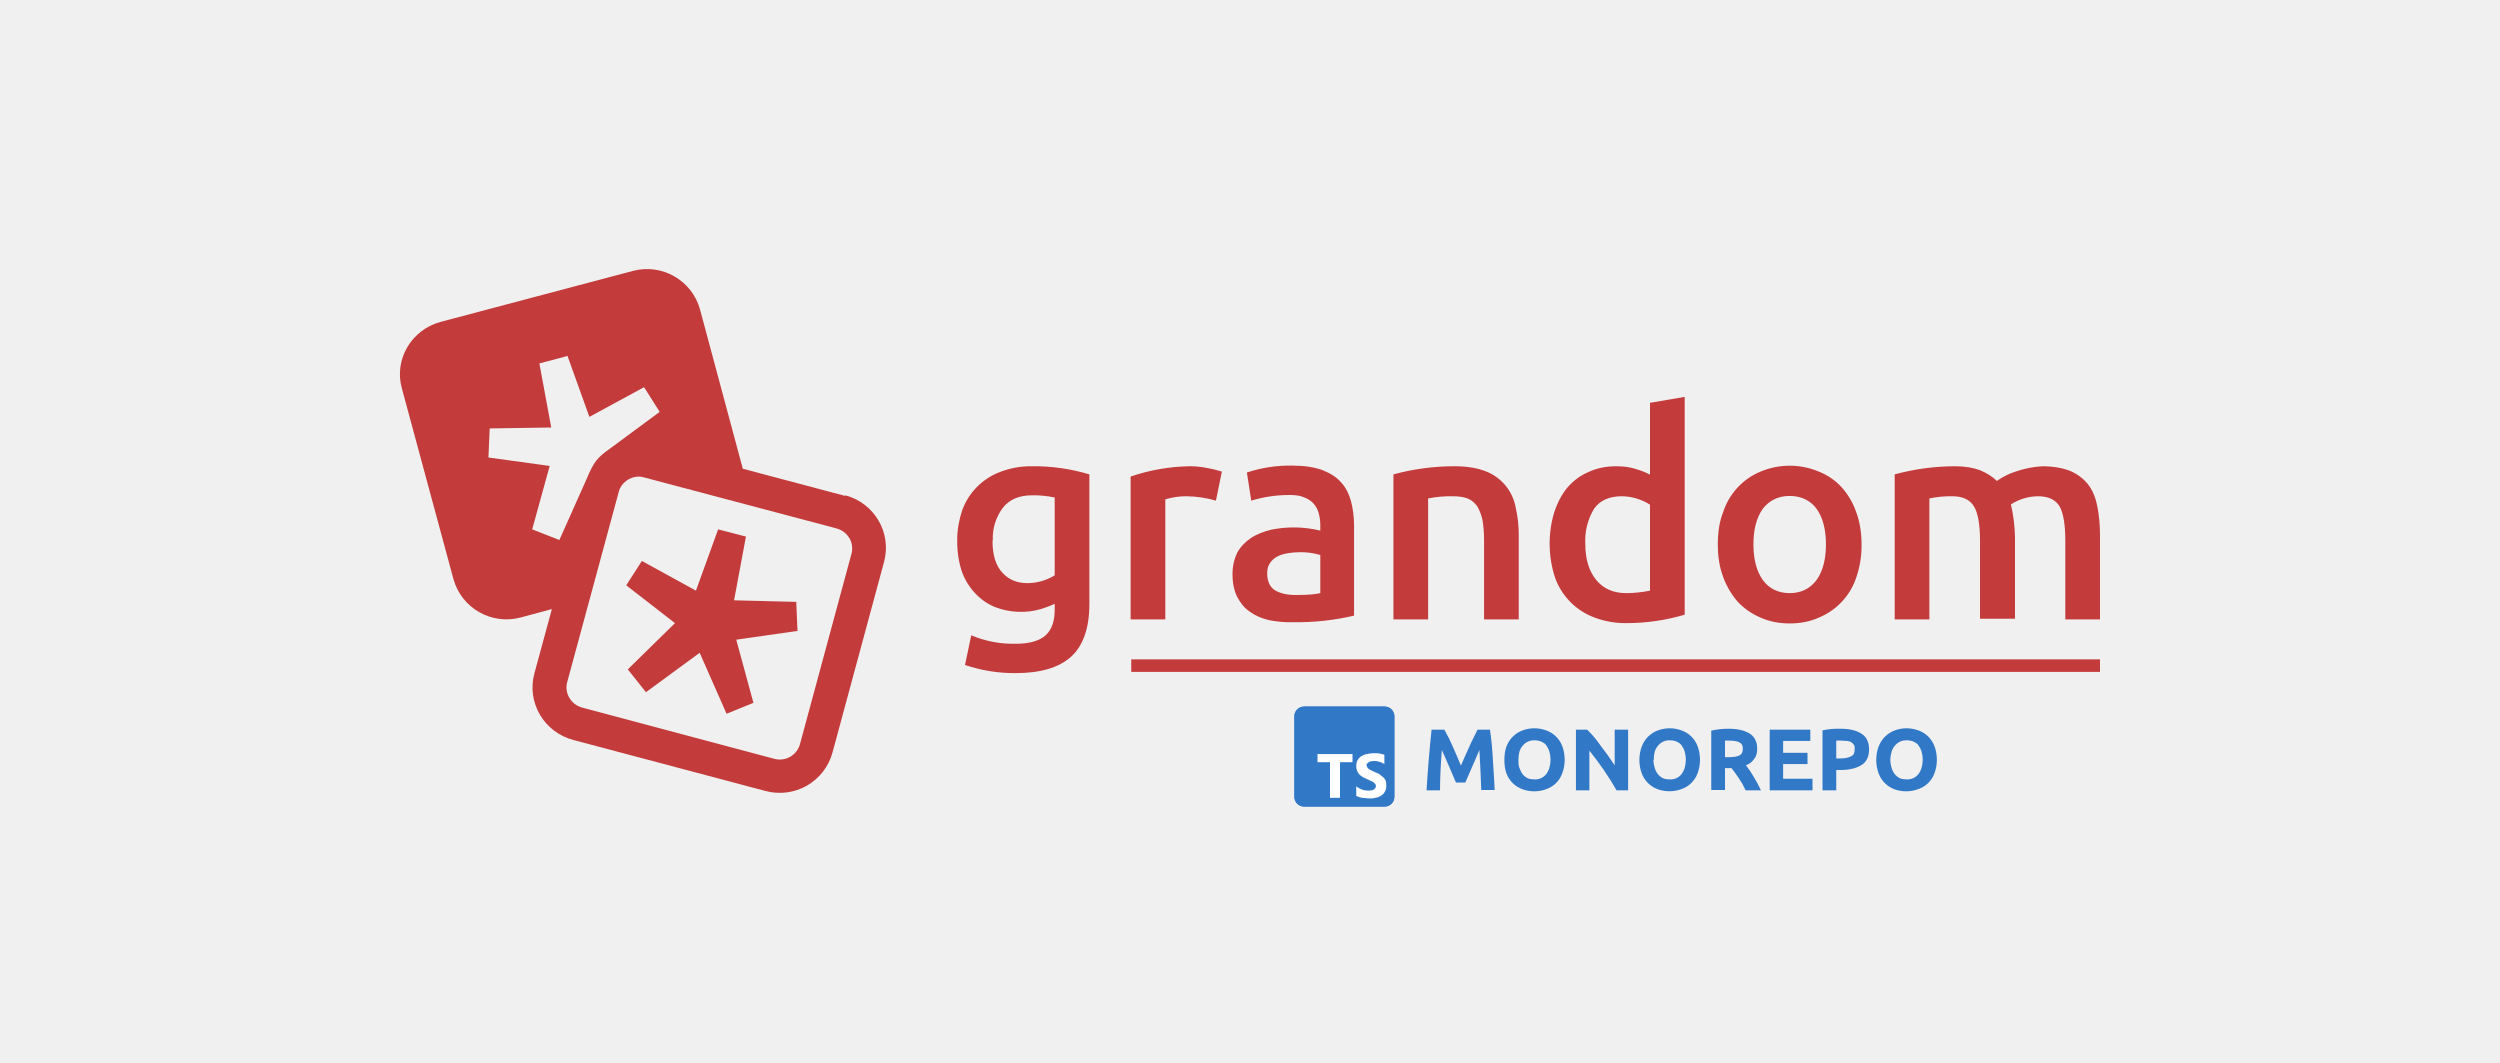
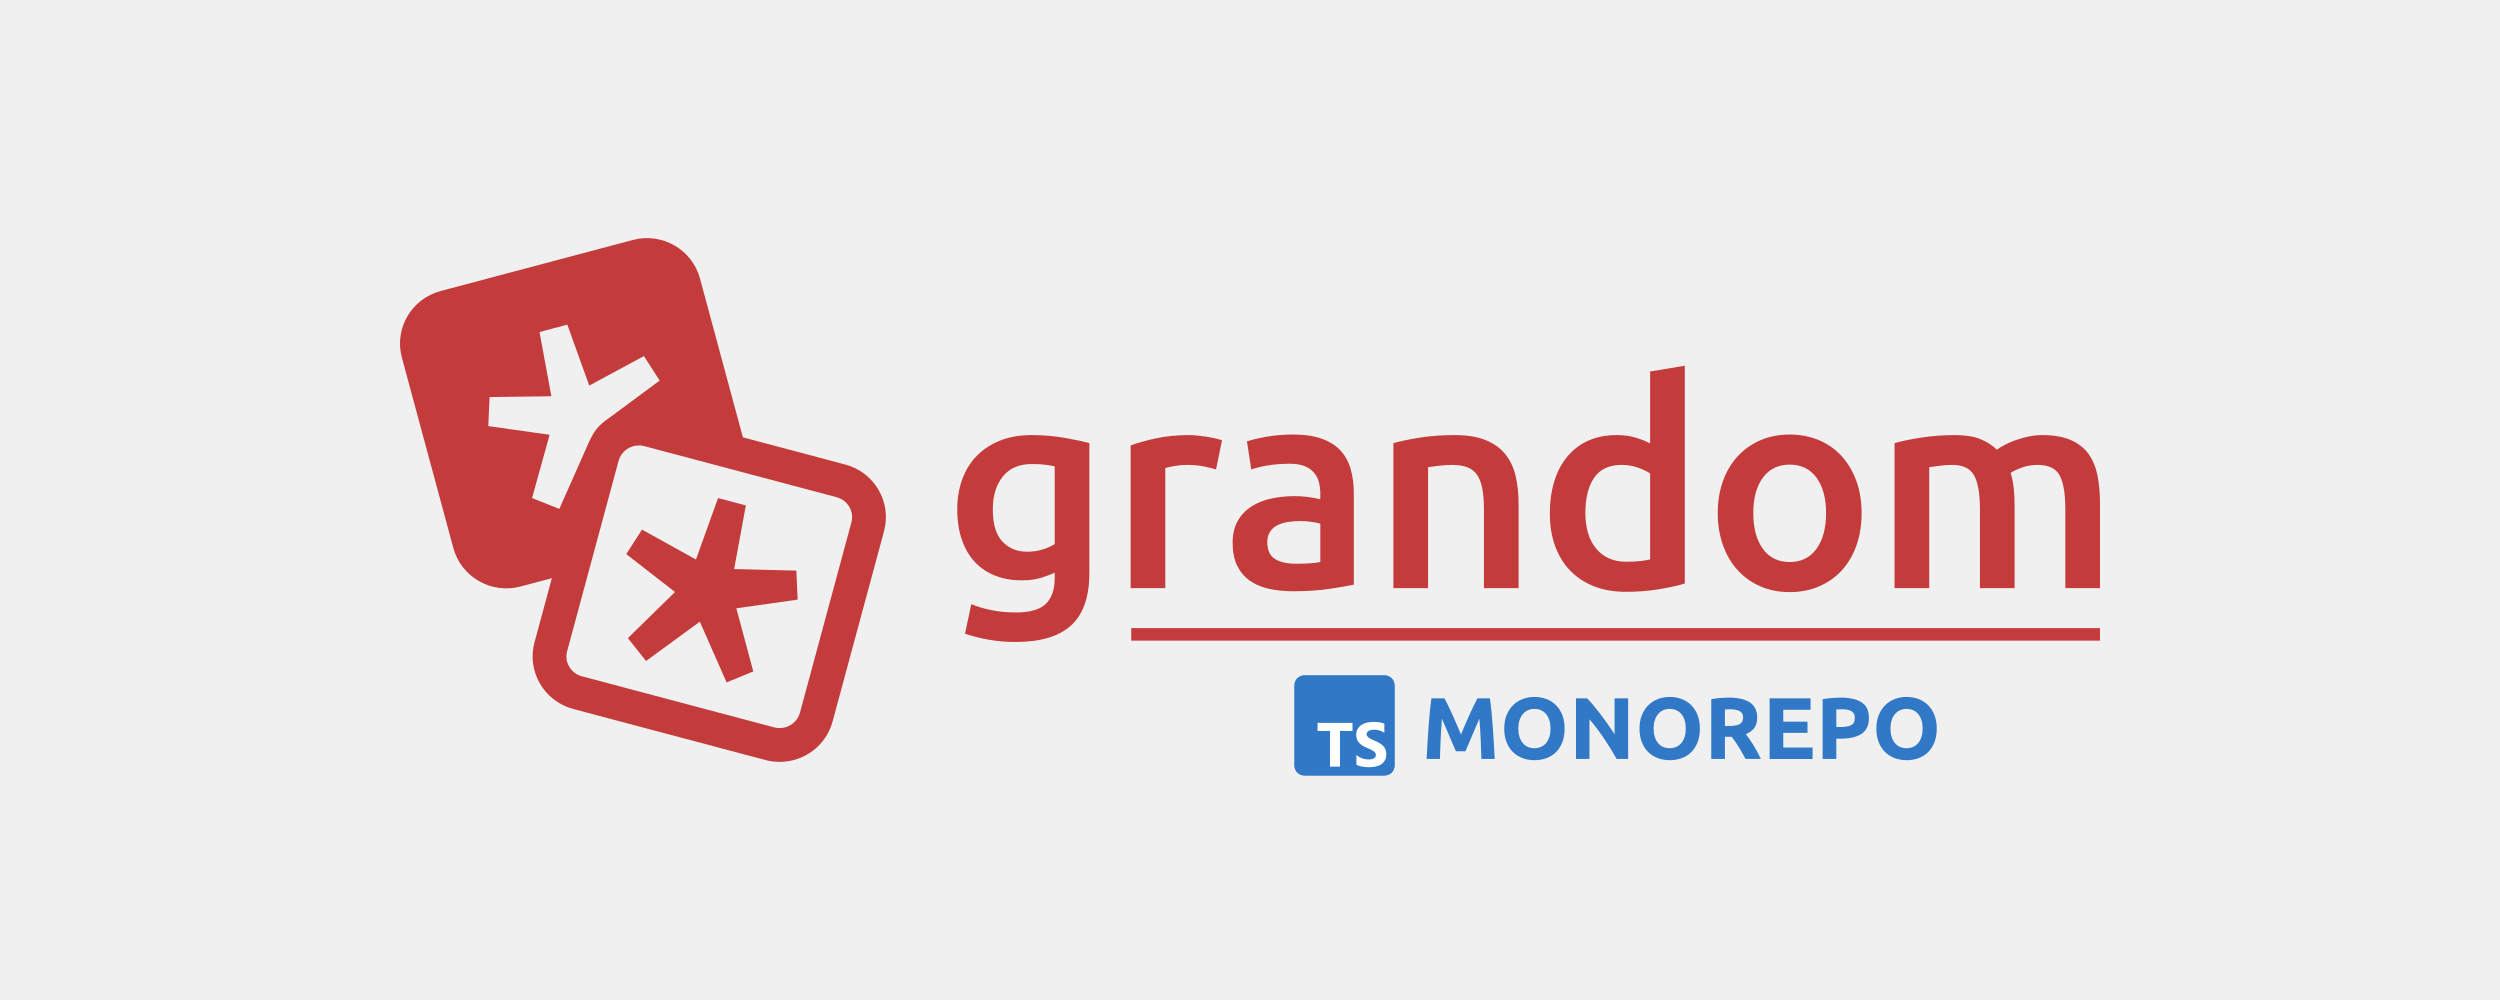
- <svg xmlns="http://www.w3.org/2000/svg" viewBox="0 0 800 340">
-   <path d="M348.6 193.3c0 7.7-2 13.3-5.8 16.8-4 3.6-9.9 5.3-17.9 5.3a49.5 49.5 0 0 1-16.1-2.6l2-9.5a34.5 34.5 0 0 0 14.3 2.7c4.5 0 7.7-1 9.6-2.8 1.9-1.8 2.8-4.5 2.8-8.1v-1.9c-1.1.6-2.6 1.1-4.4 1.7a23.1 23.1 0 0 1-14.6-.6c-2.5-1-4.6-2.5-6.4-4.4a19.7 19.7 0 0 1-4.3-7c-1-3-1.5-6.2-1.5-10 0-3.4.6-6.6 1.6-9.6a20.6 20.6 0 0 1 12.2-12.3 27 27 0 0 1 10-1.8 61.4 61.4 0 0 1 18.5 2.6v41.5Zm-31-20.3c0 4.7 1.1 8.1 3.2 10.3 2 2.2 4.7 3.3 7.9 3.3a16.6 16.6 0 0 0 8.8-2.5v-24.9a32 32 0 0 0-7.3-.7c-4 0-7.2 1.3-9.3 4a16.2 16.2 0 0 0-3.2 10.5ZM389.1 160.2a35.8 35.8 0 0 0-9.4-1.4 22.4 22.4 0 0 0-6.8 1v38.4h-11.1v-45.7a61.2 61.2 0 0 1 18.7-3.3 27.9 27.9 0 0 1 5.5.5 39.6 39.6 0 0 1 5 1.2l-1.9 9.3ZM413.8 149c3.7 0 6.7.5 9.3 1.4 2.5 1 4.5 2.2 6 3.9 1.5 1.6 2.5 3.6 3.2 6 .6 2.3 1 5 1 7.7v29a79.2 79.2 0 0 1-19.4 2.1c-3 .1-5.6-.2-8-.7-2.4-.6-4.4-1.5-6-2.7-1.8-1.2-3-2.8-4-4.7-1-2-1.5-4.4-1.5-7.3 0-2.7.6-5 1.6-7 1.1-1.9 2.6-3.4 4.4-4.6 1.8-1.2 4-2 6.4-2.6a35.9 35.9 0 0 1 15.7.3v-1.9c0-1.2-.2-2.5-.5-3.6a7.6 7.6 0 0 0-1.6-3.1 7.5 7.5 0 0 0-3-2c-1.2-.6-2.8-.8-4.7-.8a41.9 41.9 0 0 0-12.3 1.8l-1.4-9a43.7 43.7 0 0 1 14.8-2.2Zm1 41.4c3.3 0 6-.2 7.7-.6v-12.2a21.7 21.7 0 0 0-6.5-.9c-1.2 0-2.5.1-3.7.3-1.3.2-2.4.5-3.4 1s-1.8 1.2-2.4 2c-.7 1-1 2-1 3.4 0 2.7.9 4.5 2.5 5.5 1.7 1 3.9 1.5 6.7 1.5ZM445.9 151.8a74.3 74.3 0 0 1 19.7-2.6c4 0 7.2.6 9.8 1.6a15.3 15.3 0 0 1 9.6 11.5 39 39 0 0 1 1 9v26.9h-11.1V173c0-2.6-.2-4.8-.5-6.6-.4-1.8-1-3.2-1.7-4.4-.8-1.1-1.8-2-3.1-2.5s-3-.7-4.8-.7a37 37 0 0 0-7.8.7v38.7h-11.1v-46.4ZM539.1 196.7a65.6 65.6 0 0 1-18.8 2.7 28 28 0 0 1-10.1-1.8 21.2 21.2 0 0 1-12.6-12.8 35 35 0 0 1-.3-20.7c1-3.1 2.4-5.8 4.2-8 1.9-2.2 4.1-3.9 6.7-5 2.7-1.3 5.7-1.9 9.1-1.9 2.3 0 4.4.3 6.2.9 1.7.5 3.3 1.1 4.5 1.8v-23l11.1-1.9v69.7Zm-31.8-22.6c0 4.9 1.2 8.7 3.5 11.5 2.3 2.8 5.5 4.2 9.6 4.2a38 38 0 0 0 7.6-.8v-27.5a17.2 17.2 0 0 0-9-2.7c-4 0-7 1.3-8.9 4a19.7 19.7 0 0 0-2.8 11.3ZM595.7 174.2a31 31 0 0 1-1.6 10.3 21 21 0 0 1-12 13.1c-2.8 1.3-6 1.9-9.4 1.9s-6.5-.6-9.4-1.9c-2.8-1.2-5.2-2.9-7.2-5-2-2.3-3.6-5-4.7-8-1.2-3.2-1.7-6.6-1.7-10.4s.5-7.3 1.7-10.3a21 21 0 0 1 12-13 24 24 0 0 1 18.6 0c2.8 1.1 5.3 2.8 7.3 5s3.6 4.9 4.7 8c1.1 3 1.7 6.5 1.7 10.3Zm-11.4 0c0-4.8-1-8.6-3-11.4-2-2.7-5-4.1-8.6-4.1s-6.5 1.4-8.6 4.1c-2 2.8-3 6.6-3 11.4 0 4.8 1 8.6 3 11.4 2 2.8 5 4.2 8.6 4.2s6.5-1.4 8.6-4.2c2-2.8 3-6.6 3-11.4ZM633.6 173c0-5-.6-8.7-1.9-10.9-1.3-2.2-3.6-3.3-7-3.3a32.8 32.8 0 0 0-7.3.7v38.7h-11.1v-46.4a74 74 0 0 1 19.3-2.6c3.3 0 6 .5 8.1 1.3 2.1.9 3.9 2 5.3 3.4a21.5 21.5 0 0 1 6-3 31.9 31.9 0 0 1 8.5-1.7c3.7 0 6.8.6 9.2 1.6 2.4 1.1 4.3 2.6 5.7 4.5s2.3 4.3 2.8 7 .8 5.7.8 9v26.9h-11.1V173c0-5-.6-8.7-1.8-10.9-1.3-2.2-3.6-3.3-7-3.3a16.4 16.4 0 0 0-8.6 2.6 51.9 51.9 0 0 1 1.3 10.4V198h-11.2V173ZM234.9 192.1l3.8-20.4-8.9-2.3-7.1 19.6-17.3-9.5-5 7.8 15.6 12.1-15.1 14.8 5.8 7.3 17.2-12.6 8.6 19.5 8.6-3.5-5.5-20.2 19.6-2.8-.4-9.3-19.9-.5z" style="fill:#c43b3b" />
-   <path d="m270.5 158.7-32.8-8.7L224 99a17.6 17.6 0 0 0-21.5-12.3L141 103c-9.3 2.5-15 12-12.4 21.3l16.5 61a17.6 17.6 0 0 0 21.5 12.3l10-2.7-5.6 20.6c-2.5 9.2 3 18.8 12.5 21.3l61.4 16.3a17.5 17.5 0 0 0 21.5-12.3l16.5-61c2.5-9.2-3-18.8-12.4-21.3Zm-100.2 10.7 5.6-20.3-19.6-2.7.4-9.3 19.7-.3-3.8-20.5 9-2.4 7 19.5 17.5-9.5 5 7.9-15.7 11.6c-4.3 3-5.4 4.4-7.7 9.9l-8.7 19.5-8.7-3.4Zm102.2 7.7-16.5 61a6.7 6.7 0 0 1-8.3 4.7l-61.5-16.4a6.7 6.7 0 0 1-4-3.1 6.4 6.4 0 0 1-.7-5l16.5-60.9c.7-2.8 3.4-4.9 6.5-4.9a7 7 0 0 1 1.7.3l61.5 16.3c1.8.5 3.2 1.6 4.1 3.1.9 1.5 1.1 3.3.7 5Z" style="fill:#c43b3b" />
-   <path d="M462.2 233.5a53.5 53.5 0 0 1 2.6 5.2l1.4 3.2 1.3 3.1 1.3-3a148.2 148.2 0 0 1 4-8.5h4a99.4 99.4 0 0 1 .9 9.3 516.4 516.4 0 0 1 .6 10H474a511.3 511.3 0 0 0-.6-12.8l-1.1 2.6a388.8 388.8 0 0 0-3.4 7.8h-3a602.9 602.9 0 0 0-4.5-10.4 165.3 165.3 0 0 0-.6 12.9h-4.3a427.7 427.7 0 0 1 1.6-19.4h4.1ZM500.7 243.2a12 12 0 0 1-.8 4.3 8.3 8.3 0 0 1-5 5 11.1 11.1 0 0 1-7.6.1 8.6 8.6 0 0 1-5.2-5c-.5-1.3-.7-2.8-.7-4.4s.2-3.2.7-4.4a8.7 8.7 0 0 1 5.2-5.1 10.9 10.9 0 0 1 7.4 0 8.5 8.5 0 0 1 5.2 5c.5 1.3.8 2.8.8 4.5Zm-14.8 0c0 1 0 1.8.3 2.5s.6 1.5 1 2 1 1 1.6 1.3 1.4.4 2.2.4a4.4 4.4 0 0 0 3.8-1.7 6 6 0 0 0 1-2 9.2 9.2 0 0 0 0-5.2c-.2-.7-.6-1.4-1-2s-1-.9-1.6-1.2c-.7-.3-1.4-.4-2.2-.4a4.6 4.6 0 0 0-3.8 1.8c-.4.5-.8 1.1-1 1.9-.2.8-.3 1.6-.3 2.6ZM517.3 252.9a98 98 0 0 0-8.7-12.7v12.7h-4.3v-19.4h3.6a34 34 0 0 1 4.3 5.1 99.8 99.8 0 0 1 4.5 6.3v-11.4h4.3v19.4h-3.7ZM544 243.2a12 12 0 0 1-.8 4.3 8.3 8.3 0 0 1-5.1 5 11.1 11.1 0 0 1-7.5.1 8.6 8.6 0 0 1-5.2-5c-.5-1.3-.8-2.8-.8-4.4s.3-3.2.8-4.4a8.7 8.7 0 0 1 5.2-5.1 10.9 10.9 0 0 1 7.4 0 8.5 8.5 0 0 1 5.2 5c.5 1.3.8 2.8.8 4.5Zm-14.9 0c0 1 .2 1.8.4 2.5s.6 1.5 1 2 1 1 1.6 1.3 1.4.4 2.2.4a4.4 4.4 0 0 0 3.8-1.7 6 6 0 0 0 1-2 9.2 9.2 0 0 0 0-5.2c-.2-.7-.6-1.4-1-2s-1-.9-1.6-1.2c-.7-.3-1.4-.4-2.2-.4a4.6 4.6 0 0 0-3.8 1.8c-.4.5-.8 1.1-1 1.9-.2.8-.3 1.6-.3 2.6ZM553.3 233.2c2.9 0 5.1.6 6.7 1.6 1.5 1 2.3 2.6 2.3 4.8 0 1.4-.3 2.5-1 3.3-.6.9-1.5 1.6-2.6 2a26.3 26.3 0 0 1 2.5 3.7 40.2 40.2 0 0 1 2.3 4.3h-4.9l-1-2-1.2-1.9a53.7 53.7 0 0 0-2.3-3.2H552v7h-4.4v-19a24.8 24.8 0 0 1 5.7-.6Zm.2 3.8H552v5.3h1.2c1.6 0 2.8-.2 3.5-.6.7-.4 1-1.1 1-2.1s-.3-1.6-1-2-1.8-.6-3.2-.6ZM566.3 252.9v-19.4h13v3.6h-8.7v3.8h7.8v3.6h-7.8v4.7h9.4v3.7h-13.7ZM589 233.2c3 0 5.2.6 6.7 1.6 1.6 1 2.4 2.7 2.4 5s-.8 4-2.4 5c-1.6 1-3.8 1.6-6.7 1.6h-1.4v6.5h-4.4v-19.2a24.7 24.7 0 0 1 5.9-.5Zm.4 3.8a16 16 0 0 0-1.8 0v5.7h1.4c1.5 0 2.6-.3 3.4-.7.8-.4 1.1-1.1 1.1-2.3 0-.5 0-1-.2-1.3s-.5-.6-.9-.9c-.3-.2-.8-.3-1.3-.4l-1.8-.1ZM619.8 243.2a12 12 0 0 1-.8 4.3 8.3 8.3 0 0 1-5.1 5 11.1 11.1 0 0 1-7.6.1 8.6 8.6 0 0 1-5.1-5c-.5-1.3-.8-2.8-.8-4.4s.3-3.2.8-4.4a8.7 8.7 0 0 1 5.2-5.1 10.9 10.9 0 0 1 7.4 0 8.5 8.5 0 0 1 5.2 5c.5 1.3.8 2.8.8 4.5Zm-14.9 0c0 1 .2 1.8.4 2.5s.6 1.5 1 2 1 1 1.6 1.3 1.4.4 2.2.4a4.4 4.4 0 0 0 3.8-1.7 6 6 0 0 0 1-2 9.2 9.2 0 0 0 0-5.2c-.2-.7-.6-1.4-1-2s-1-.9-1.6-1.2c-.7-.3-1.4-.4-2.2-.4a4.6 4.6 0 0 0-3.8 1.8c-.4.5-.8 1.1-1 1.9-.2.8-.4 1.6-.4 2.6Z" style="fill:#3178c6" />
-   <rect x="414.2" y="226.1" width="32" height="32" rx="3.1" ry="3.1" style="fill:#3178c6" />
-   <rect x="414.2" y="226.1" width="32" height="32" rx="3.1" ry="3.1" style="fill:#3178c6" />
-   <path d="M434 251.6v3.1c.6.3 1.2.5 1.9.6l2.2.2c.7 0 1.4 0 2-.2.8-.1 1.4-.4 1.9-.7a3.6 3.6 0 0 0 1.6-3.3c0-.5 0-1-.2-1.5s-.5-.8-.8-1.1l-1.1-.9c-.4-.3-1-.5-1.5-.7a19 19 0 0 1-2-1l-.5-.6-.2-.6c0-.2 0-.4.2-.6l.5-.4.7-.3 1-.1a6.2 6.2 0 0 1 3.3 1v-3l-1.6-.4a11.6 11.6 0 0 0-4 .2c-.7.1-1.3.4-1.8.7-.5.3-.9.8-1.2 1.3-.3.5-.4 1.1-.4 1.9 0 1 .3 1.7.8 2.4.5.6 1.4 1.2 2.4 1.6l1.3.6 1 .5.6.6a1.2 1.2 0 0 1 0 1.3l-.4.4-.7.3-1 .1a6 6 0 0 1-4-1.4Zm-5.2-7.7h4v-2.6h-11.2v2.6h4v11.4h3.2V244Z" style="fill:#fff;fill-rule:evenodd" />
-   <path style="fill:#c43b3b" d="M362 211h310v4H362z" />
+ <svg xmlns="http://www.w3.org/2000/svg" viewBox="0 0 800 320">
+   <g id="a">
+     <g>
+       <g>
+         <path d="M348.596,183.335c0,7.641-1.941,13.234-5.823,16.78-3.883,3.545-9.827,5.319-17.835,5.319-2.934,0-5.792-.245-8.573-.733-2.783-.49-5.304-1.132-7.565-1.926l2.017-9.445c1.894,.794,4.049,1.436,6.464,1.926,2.414,.488,5.027,.733,7.84,.733,4.462,0,7.641-.918,9.536-2.751,1.894-1.834,2.842-4.555,2.842-8.161v-1.833c-1.1,.55-2.553,1.1-4.355,1.65-1.804,.55-3.867,.825-6.189,.825-3.057,0-5.854-.489-8.39-1.468-2.537-.976-4.708-2.414-6.51-4.309-1.804-1.894-3.209-4.264-4.218-7.107-1.009-2.842-1.513-6.128-1.513-9.858,0-3.484,.534-6.693,1.604-9.628,1.069-2.934,2.627-5.44,4.677-7.519,2.047-2.077,4.539-3.698,7.473-4.86,2.934-1.161,6.265-1.742,9.995-1.742,3.606,0,7.029,.275,10.27,.825,3.239,.55,5.99,1.132,8.253,1.742v41.537Zm-30.901-20.356c0,4.708,1.023,8.147,3.072,10.316,2.047,2.17,4.691,3.255,7.932,3.255,1.772,0,3.439-.243,4.998-.733,1.558-.489,2.827-1.069,3.805-1.742v-24.849c-.795-.183-1.774-.351-2.934-.504-1.162-.152-2.629-.229-4.402-.229-4.034,0-7.122,1.33-9.261,3.989-2.14,2.659-3.209,6.16-3.209,10.499Z" style="fill:#c43b3b;" />
+         <path d="M389.125,150.233c-.917-.305-2.186-.626-3.805-.963-1.62-.335-3.5-.504-5.639-.504-1.223,0-2.522,.123-3.897,.367-1.375,.245-2.338,.458-2.888,.642v38.42h-11.095v-45.664c2.139-.794,4.814-1.543,8.023-2.247,3.209-.702,6.77-1.054,10.683-1.054,.733,0,1.589,.046,2.567,.138,.977,.092,1.956,.215,2.934,.367,.977,.153,1.926,.337,2.842,.55,.917,.215,1.651,.413,2.201,.596l-1.926,9.353Z" style="fill:#c43b3b;" />
+         <path d="M413.79,139.046c3.668,0,6.754,.458,9.261,1.376,2.506,.917,4.507,2.201,6.006,3.851,1.497,1.651,2.567,3.654,3.209,6.006,.642,2.354,.963,4.937,.963,7.748v29.067c-1.712,.367-4.296,.811-7.749,1.329-3.455,.519-7.351,.78-11.691,.78-2.874,0-5.502-.275-7.886-.825-2.384-.55-4.417-1.435-6.098-2.659-1.682-1.222-2.996-2.812-3.943-4.769-.948-1.955-1.421-4.37-1.421-7.243,0-2.751,.534-5.073,1.605-6.969,1.069-1.894,2.521-3.439,4.355-4.631,1.834-1.191,3.957-2.047,6.373-2.567,2.414-.519,4.935-.779,7.564-.779,1.222,0,2.506,.078,3.851,.229,1.344,.153,2.781,.413,4.31,.779v-1.834c0-1.284-.153-2.506-.459-3.668-.306-1.161-.84-2.185-1.604-3.072-.765-.885-1.774-1.573-3.026-2.063-1.254-.489-2.828-.734-4.722-.734-2.568,0-4.921,.183-7.061,.55-2.14,.367-3.883,.795-5.227,1.283l-1.375-8.986c1.405-.489,3.452-.977,6.144-1.467,2.689-.488,5.562-.733,8.619-.733Zm.917,41.354c3.423,0,6.021-.183,7.794-.55v-12.287c-.611-.183-1.498-.367-2.659-.551-1.162-.183-2.446-.275-3.851-.275-1.224,0-2.461,.091-3.714,.275-1.254,.184-2.383,.52-3.392,1.009-1.009,.49-1.819,1.178-2.43,2.063-.611,.887-.917,2.003-.917,3.347,0,2.629,.825,4.448,2.476,5.456,1.65,1.008,3.881,1.512,6.693,1.512Z" style="fill:#c43b3b;" />
+         <path d="M445.883,141.797c2.139-.611,4.92-1.192,8.343-1.742,3.423-.55,7.213-.825,11.371-.825,3.911,0,7.182,.536,9.811,1.605,2.627,1.07,4.722,2.567,6.281,4.493s2.659,4.249,3.301,6.969c.642,2.721,.962,5.701,.962,8.94v26.958h-11.094v-25.216c0-2.567-.169-4.752-.504-6.556-.337-1.802-.887-3.269-1.651-4.401-.765-1.13-1.804-1.956-3.117-2.476-1.316-.519-2.92-.779-4.814-.779-1.407,0-2.874,.092-4.401,.275-1.529,.183-2.66,.336-3.393,.458v38.695h-11.094v-46.397Z" style="fill:#c43b3b;" />
+         <path d="M539.136,186.728c-2.201,.673-4.967,1.283-8.299,1.833s-6.831,.825-10.499,.825c-3.791,0-7.184-.582-10.178-1.742-2.996-1.161-5.548-2.827-7.657-4.998-2.109-2.169-3.729-4.798-4.86-7.886-1.132-3.086-1.697-6.556-1.697-10.408,0-3.789,.473-7.228,1.421-10.315,.947-3.086,2.339-5.731,4.172-7.932,1.834-2.201,4.065-3.897,6.694-5.089,2.627-1.192,5.653-1.788,9.078-1.788,2.322,0,4.37,.275,6.143,.825,1.772,.55,3.301,1.162,4.584,1.834v-23.016l11.095-1.834v69.688Zm-31.818-22.649c0,4.891,1.161,8.727,3.484,11.508,2.323,2.782,5.532,4.172,9.629,4.172,1.772,0,3.285-.076,4.539-.23,1.252-.152,2.276-.321,3.071-.504v-27.508c-.978-.672-2.277-1.298-3.897-1.879-1.62-.58-3.347-.871-5.181-.871-4.034,0-6.985,1.375-8.848,4.126-1.866,2.751-2.797,6.48-2.797,11.187Z" style="fill:#c43b3b;" />
+         <path d="M595.711,164.17c0,3.791-.55,7.244-1.65,10.362-1.1,3.117-2.659,5.777-4.677,7.977-2.018,2.201-4.447,3.913-7.29,5.135-2.842,1.222-5.976,1.833-9.399,1.833s-6.542-.611-9.352-1.833c-2.812-1.222-5.227-2.934-7.244-5.135-2.017-2.2-3.591-4.86-4.722-7.977-1.132-3.118-1.697-6.571-1.697-10.362s.565-7.228,1.697-10.315c1.131-3.086,2.719-5.731,4.768-7.932,2.047-2.201,4.477-3.897,7.29-5.089,2.811-1.192,5.899-1.788,9.261-1.788s6.464,.596,9.307,1.788c2.842,1.192,5.272,2.888,7.29,5.089,2.017,2.201,3.59,4.845,4.722,7.932,1.13,3.087,1.696,6.526,1.696,10.315Zm-11.37,0c0-4.768-1.025-8.542-3.071-11.324-2.049-2.781-4.906-4.172-8.574-4.172s-6.526,1.391-8.573,4.172c-2.048,2.783-3.072,6.556-3.072,11.324,0,4.83,1.024,8.651,3.072,11.462,2.047,2.812,4.906,4.218,8.573,4.218s6.525-1.405,8.574-4.218c2.047-2.811,3.071-6.632,3.071-11.462Z" style="fill:#c43b3b;" />
+         <path d="M633.58,162.978c0-5.011-.627-8.633-1.879-10.866-1.254-2.231-3.592-3.347-7.015-3.347-1.224,0-2.567,.092-4.034,.275-1.467,.183-2.568,.336-3.301,.458v38.695h-11.094v-46.397c2.139-.611,4.935-1.192,8.39-1.742,3.453-.55,7.106-.825,10.958-.825,3.3,0,6.006,.428,8.114,1.284,2.109,.857,3.865,1.987,5.272,3.393,.672-.489,1.527-1.009,2.568-1.559,1.039-.55,2.201-1.054,3.484-1.513,1.283-.459,2.643-.84,4.08-1.147,1.436-.305,2.889-.458,4.355-.458,3.728,0,6.8,.536,9.215,1.605,2.414,1.07,4.31,2.567,5.685,4.493s2.322,4.249,2.842,6.969c.519,2.721,.78,5.701,.78,8.94v26.958h-11.095v-25.216c0-5.011-.611-8.633-1.833-10.866-1.224-2.231-3.576-3.347-7.061-3.347-1.774,0-3.455,.291-5.043,.871-1.59,.582-2.783,1.146-3.576,1.696,.488,1.529,.825,3.149,1.008,4.86,.183,1.712,.275,3.546,.275,5.502v26.5h-11.095v-25.216Z" style="fill:#c43b3b;" />
+       </g>
+       <g>
+         <polygon points="234.923 182.095 238.674 161.737 229.775 159.373 222.706 179.048 205.44 169.473 200.401 177.315 216.003 189.442 200.921 204.195 206.726 211.524 223.948 198.936 232.514 218.374 241.056 214.856 235.617 194.652 255.245 191.883 254.836 182.594 234.923 182.095" style="fill:#c43b3b;" />
+         <path d="M270.481,148.65l-32.753-8.7-13.744-50.851c-2.509-9.284-12.135-14.793-21.499-12.305l-61.469,16.328c-9.364,2.488-14.922,12.03-12.413,21.314l16.471,60.938c2.509,9.284,12.135,14.793,21.499,12.305l10.023-2.663-5.554,20.549c-2.509,9.284,3.048,18.826,12.413,21.314l61.469,16.328c1.522,.404,3.05,.597,4.554,.597,7.75,0,14.844-5.128,16.945-12.903l16.471-60.938c2.509-9.284-3.048-18.826-12.413-21.314Zm-100.222,10.726l5.621-20.253-19.629-2.769,.409-9.289,19.782-.266-3.801-20.544,8.899-2.364,7.019,19.489,17.497-9.437,5.039,7.842s-15.708,11.611-15.683,11.594c-4.303,2.971-5.413,4.466-7.751,9.902l-8.679,19.564-8.724-3.47Zm102.194,7.765l-16.471,60.938c-.781,2.891-3.456,4.909-6.505,4.909-.593,0-1.191-.079-1.778-.235l-61.469-16.328c-1.753-.466-3.21-1.574-4.102-3.12-.868-1.503-1.097-3.25-.646-4.919l16.471-60.938c.781-2.89,3.456-4.909,6.505-4.909h0c.593,0,1.191,.079,1.777,.235l61.469,16.328c1.753,.466,3.21,1.574,4.102,3.12,.868,1.503,1.097,3.25,.646,4.919Z" style="fill:#c43b3b;" />
+       </g>
+     </g>
+   </g>
+   <g id="b">
+     <g>
+       <g>
+         <path d="M462.231,223.465c.337,.616,.726,1.377,1.165,2.282,.44,.905,.898,1.886,1.376,2.94s.95,2.133,1.418,3.233c.468,1.102,.907,2.138,1.319,3.108,.412-.971,.852-2.007,1.319-3.108,.468-1.101,.94-2.179,1.418-3.233s.936-2.035,1.376-2.94c.439-.905,.828-1.666,1.165-2.282h3.976c.187,1.288,.359,2.73,.519,4.326,.158,1.596,.298,3.258,.42,4.984,.121,1.727,.232,3.458,.336,5.193,.103,1.736,.191,3.37,.266,4.9h-4.256c-.056-1.885-.131-3.938-.224-6.16-.094-2.221-.234-4.461-.42-6.72-.338,.784-.712,1.652-1.124,2.604-.412,.952-.819,1.904-1.222,2.856s-.791,1.862-1.166,2.729c-.374,.868-.692,1.61-.955,2.227h-3.052c-.263-.616-.58-1.358-.955-2.227-.374-.867-.764-1.777-1.166-2.729s-.81-1.904-1.222-2.856c-.412-.951-.786-1.819-1.123-2.604-.187,2.259-.327,4.499-.42,6.72-.094,2.222-.168,4.275-.225,6.16h-4.256c.074-1.53,.163-3.164,.267-4.9,.103-1.735,.214-3.467,.336-5.193,.121-1.727,.261-3.389,.42-4.984,.158-1.596,.331-3.038,.518-4.326h4.172Z" style="fill:#3178c6;" />
+         <path d="M500.674,233.153c0,1.661-.247,3.122-.742,4.382-.494,1.26-1.171,2.314-2.029,3.164-.859,.85-1.881,1.488-3.066,1.918-1.186,.429-2.459,.644-3.822,.644-1.325,0-2.575-.215-3.752-.644-1.176-.43-2.202-1.068-3.08-1.918-.877-.85-1.567-1.904-2.071-3.164s-.756-2.721-.756-4.382,.261-3.122,.783-4.382c.522-1.261,1.228-2.319,2.114-3.179,.887-.858,1.913-1.502,3.08-1.932,1.166-.429,2.395-.644,3.682-.644,1.325,0,2.576,.215,3.752,.644,1.177,.43,2.203,1.073,3.08,1.932,.878,.859,1.568,1.918,2.072,3.179,.504,1.26,.756,2.721,.756,4.382Zm-14.812,0c0,.952,.116,1.811,.35,2.576s.569,1.423,1.008,1.974,.976,.976,1.61,1.274,1.362,.447,2.184,.447c.803,0,1.526-.148,2.171-.447,.644-.299,1.185-.724,1.623-1.274s.774-1.208,1.009-1.974c.232-.766,.35-1.624,.35-2.576s-.117-1.815-.35-2.59c-.234-.774-.57-1.438-1.009-1.988s-.979-.976-1.623-1.274c-.645-.298-1.368-.447-2.171-.447-.821,0-1.549,.153-2.184,.462-.635,.308-1.172,.737-1.61,1.288s-.774,1.213-1.008,1.987c-.233,.775-.35,1.629-.35,2.562Z" style="fill:#3178c6;" />
+         <path d="M517.335,242.869c-1.251-2.221-2.604-4.414-4.06-6.58-1.456-2.165-3.006-4.209-4.648-6.132v12.712h-4.312v-19.404h3.556c.616,.616,1.297,1.372,2.044,2.269,.746,.896,1.508,1.853,2.282,2.87s1.544,2.071,2.31,3.164c.766,1.092,1.484,2.142,2.156,3.149v-11.452h4.34v19.404h-3.668Z" style="fill:#3178c6;" />
+         <path d="M543.962,233.153c0,1.661-.247,3.122-.742,4.382-.494,1.26-1.171,2.314-2.029,3.164-.859,.85-1.881,1.488-3.066,1.918-1.186,.429-2.459,.644-3.822,.644-1.325,0-2.575-.215-3.752-.644-1.176-.43-2.202-1.068-3.08-1.918-.877-.85-1.567-1.904-2.071-3.164s-.756-2.721-.756-4.382,.261-3.122,.783-4.382c.522-1.261,1.228-2.319,2.114-3.179,.887-.858,1.913-1.502,3.08-1.932,1.166-.429,2.395-.644,3.682-.644,1.325,0,2.576,.215,3.752,.644,1.177,.43,2.203,1.073,3.08,1.932,.878,.859,1.568,1.918,2.072,3.179,.504,1.26,.756,2.721,.756,4.382Zm-14.812,0c0,.952,.116,1.811,.35,2.576s.569,1.423,1.008,1.974,.976,.976,1.61,1.274,1.362,.447,2.184,.447c.803,0,1.526-.148,2.171-.447,.644-.299,1.185-.724,1.623-1.274s.774-1.208,1.009-1.974c.232-.766,.35-1.624,.35-2.576s-.117-1.815-.35-2.59c-.234-.774-.57-1.438-1.009-1.988s-.979-.976-1.623-1.274c-.645-.298-1.368-.447-2.171-.447-.821,0-1.549,.153-2.184,.462-.635,.308-1.172,.737-1.61,1.288s-.774,1.213-1.008,1.987c-.233,.775-.35,1.629-.35,2.562Z" style="fill:#3178c6;" />
+         <path d="M553.287,223.241c2.912,0,5.143,.518,6.692,1.554,1.549,1.036,2.324,2.646,2.324,4.83,0,1.363-.313,2.469-.938,3.318-.626,.85-1.526,1.517-2.702,2.002,.393,.485,.803,1.041,1.232,1.666,.429,.625,.854,1.278,1.273,1.96s.826,1.391,1.219,2.128c.392,.737,.756,1.461,1.092,2.17h-4.883c-.356-.635-.718-1.278-1.083-1.932s-.739-1.288-1.124-1.904c-.384-.616-.764-1.199-1.138-1.75-.375-.551-.75-1.05-1.125-1.498h-2.155v7.084h-4.368v-19.124c.952-.187,1.937-.317,2.954-.392,1.017-.075,1.927-.112,2.729-.112Zm.252,3.724c-.317,0-.602,.01-.854,.028s-.49,.038-.714,.056v5.265h1.231c1.643,0,2.818-.205,3.528-.616,.709-.41,1.063-1.11,1.063-2.101,0-.951-.359-1.628-1.078-2.029s-1.777-.603-3.178-.603Z" style="fill:#3178c6;" />
+         <path d="M566.279,242.869v-19.404h13.104v3.668h-8.735v3.809h7.756v3.584h-7.756v4.676h9.38v3.668h-13.748Z" style="fill:#3178c6;" />
+         <path d="M589.071,223.241c2.893,0,5.114,.509,6.663,1.526,1.55,1.018,2.324,2.684,2.324,4.998,0,2.333-.784,4.018-2.352,5.054-1.568,1.036-3.809,1.554-6.72,1.554h-1.372v6.496h-4.368v-19.124c.952-.187,1.96-.317,3.023-.392,1.064-.075,1.997-.112,2.801-.112Zm.279,3.724c-.317,0-.63,.01-.938,.028-.309,.019-.574,.038-.798,.056v5.601h1.372c1.512,0,2.65-.205,3.416-.616,.765-.41,1.147-1.176,1.147-2.296,0-.541-.098-.989-.294-1.344s-.476-.64-.84-.854c-.364-.214-.808-.364-1.33-.448s-1.102-.126-1.736-.126Z" style="fill:#3178c6;" />
+         <path d="M619.757,233.153c0,1.661-.247,3.122-.742,4.382-.494,1.26-1.171,2.314-2.029,3.164-.859,.85-1.881,1.488-3.066,1.918-1.186,.429-2.459,.644-3.822,.644-1.325,0-2.575-.215-3.752-.644-1.176-.43-2.202-1.068-3.08-1.918-.877-.85-1.567-1.904-2.071-3.164s-.756-2.721-.756-4.382,.261-3.122,.783-4.382c.522-1.261,1.228-2.319,2.114-3.179,.887-.858,1.913-1.502,3.08-1.932,1.166-.429,2.395-.644,3.682-.644,1.325,0,2.576,.215,3.752,.644,1.177,.43,2.203,1.073,3.08,1.932,.878,.859,1.568,1.918,2.072,3.179,.504,1.26,.756,2.721,.756,4.382Zm-14.812,0c0,.952,.116,1.811,.35,2.576s.569,1.423,1.008,1.974,.976,.976,1.61,1.274,1.362,.447,2.184,.447c.803,0,1.526-.148,2.171-.447,.644-.299,1.185-.724,1.623-1.274s.774-1.208,1.009-1.974c.232-.766,.35-1.624,.35-2.576s-.117-1.815-.35-2.59c-.234-.774-.57-1.438-1.009-1.988s-.979-.976-1.623-1.274c-.645-.298-1.368-.447-2.171-.447-.821,0-1.549,.153-2.184,.462-.635,.308-1.172,.737-1.61,1.288s-.774,1.213-1.008,1.987c-.233,.775-.35,1.629-.35,2.562Z" style="fill:#3178c6;" />
+       </g>
+       <g>
+         <rect x="414.243" y="216.139" width="32" height="32" rx="3.125" ry="3.125" style="fill:#3178c6;" />
+         <rect x="414.243" y="216.139" width="32" height="32" rx="3.125" ry="3.125" style="fill:#3178c6;" />
+         <path d="M434.051,241.603v3.129c.509,.261,1.11,.456,1.805,.587s1.426,.196,2.196,.196c.75,0,1.462-.072,2.137-.215,.675-.143,1.267-.38,1.775-.709,.509-.329,.911-.759,1.208-1.291s.445-1.188,.445-1.97c0-.567-.085-1.064-.254-1.491s-.414-.807-.734-1.139c-.319-.332-.703-.631-1.149-.895s-.95-.513-1.511-.748c-.411-.17-.779-.334-1.105-.494-.326-.16-.603-.323-.831-.489-.228-.166-.404-.342-.528-.528-.124-.186-.186-.396-.186-.631,0-.215,.055-.409,.166-.582s.267-.321,.469-.445c.202-.124,.45-.22,.743-.288,.294-.068,.619-.103,.978-.103,.261,0,.536,.02,.826,.059,.29,.039,.582,.099,.875,.181,.293,.081,.579,.184,.856,.308,.277,.124,.533,.267,.768,.43v-2.924c-.476-.182-.996-.318-1.56-.406s-1.211-.132-1.942-.132c-.743,0-1.448,.08-2.113,.24s-1.25,.409-1.756,.748c-.505,.339-.905,.771-1.198,1.296-.293,.525-.44,1.152-.44,1.882,0,.932,.269,1.727,.807,2.386,.538,.658,1.355,1.216,2.45,1.672,.43,.176,.831,.349,1.203,.518s.693,.346,.963,.528c.271,.183,.484,.381,.641,.596,.156,.215,.235,.459,.235,.733,0,.202-.049,.389-.147,.562s-.246,.323-.445,.45-.447,.226-.743,.298c-.297,.072-.644,.108-1.042,.108-.678,0-1.35-.119-2.015-.357-.665-.238-1.281-.595-1.849-1.071h0Zm-5.26-7.709h4.014v-2.568h-11.188v2.568h3.994v11.432h3.18v-11.432Z" style="fill:#fff; fill-rule:evenodd;" />
+       </g>
+     </g>
+     <rect x="362" y="201" width="310" height="4" style="fill:#c43b3b;" />
+   </g>
</svg>
